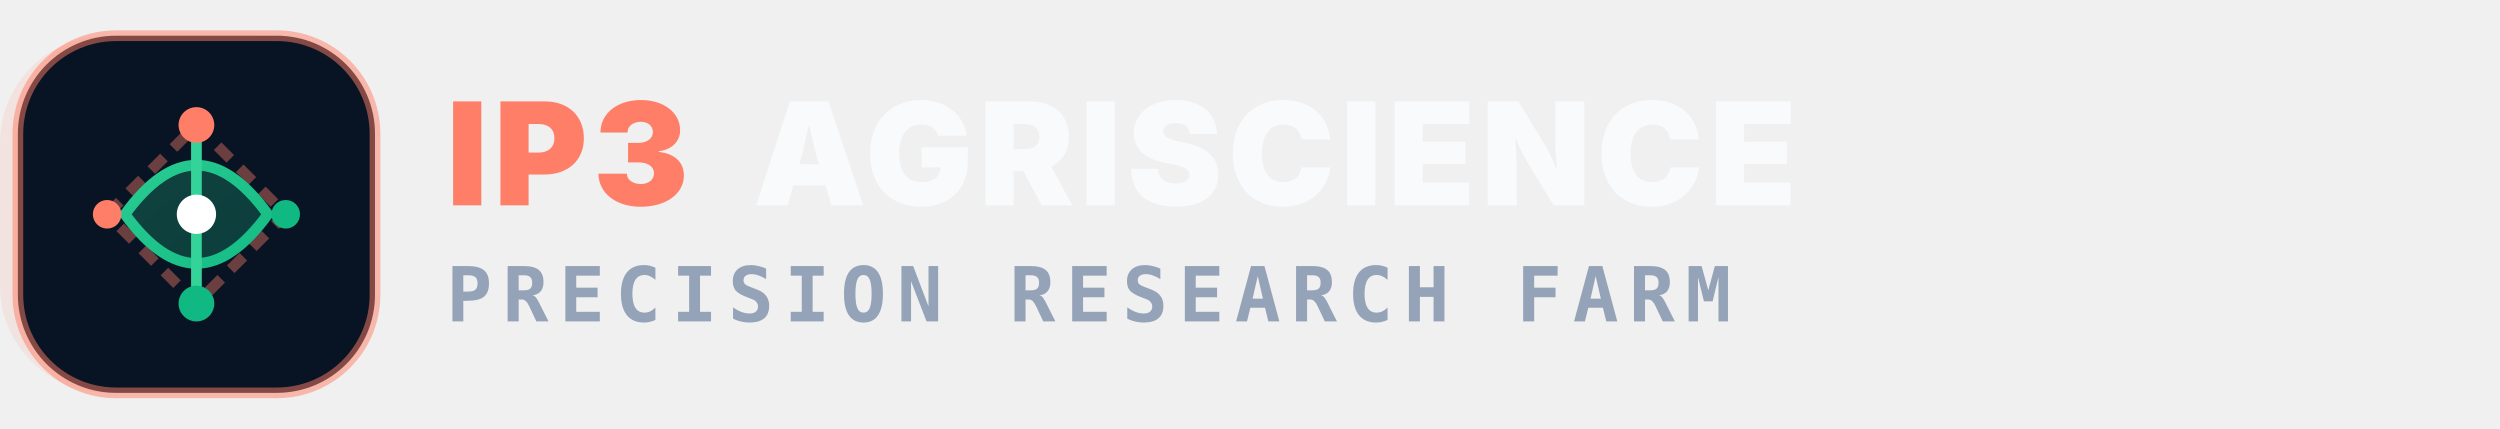
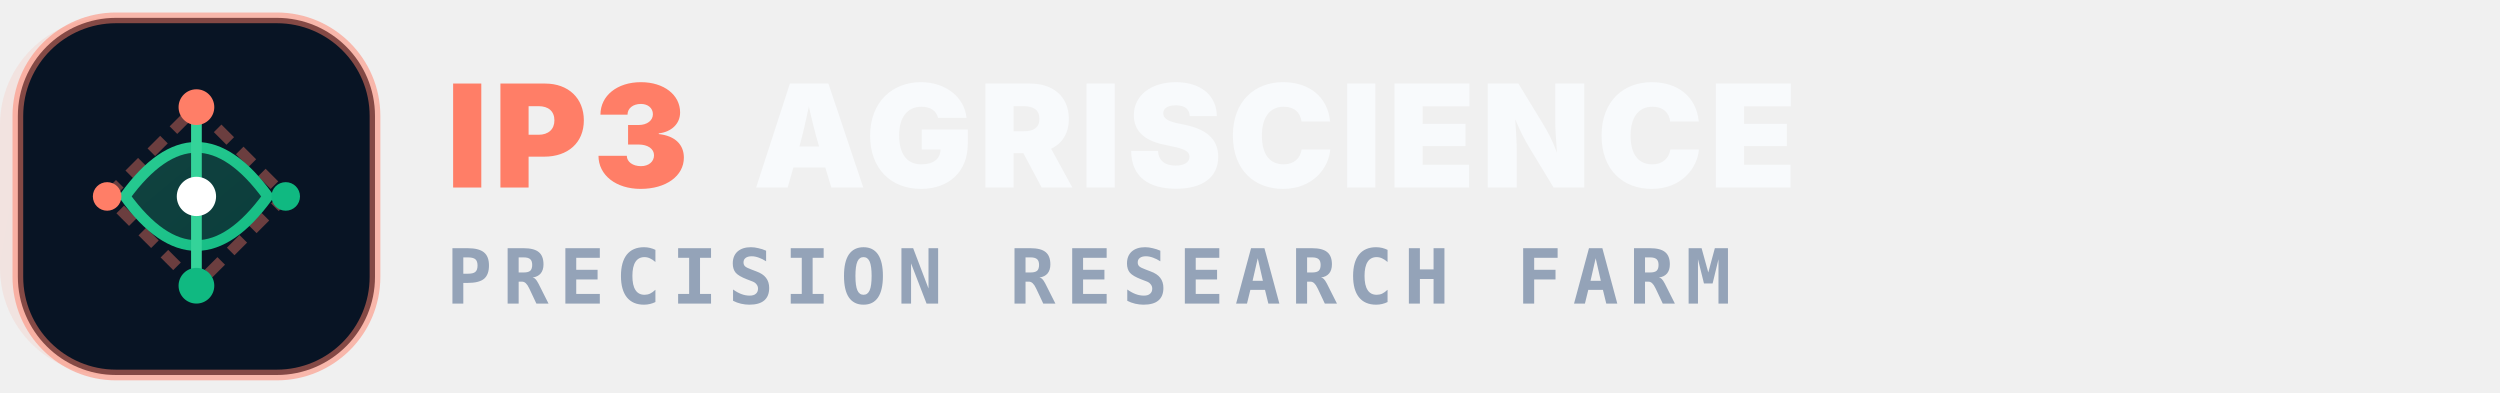
- <svg xmlns="http://www.w3.org/2000/svg" viewBox="0 0 280 48" width="280" height="48" fill="none">
+ <svg xmlns="http://www.w3.org/2000/svg" viewBox="0 2 280 44" fill="none">
  <g id="logo-emblem">
    <defs>
      <linearGradient id="emblem-grad" x1="0" y1="0" x2="40" y2="40" gradientUnits="userSpaceOnUse">
        <stop offset="0%" stop-color="#ff7e67" />
        <stop offset="100%" stop-color="#e05e47" />
      </linearGradient>
      <linearGradient id="leaf-grad" x1="12" y1="8" x2="32" y2="32" gradientUnits="userSpaceOnUse">
        <stop offset="0%" stop-color="#34d399" />
        <stop offset="100%" stop-color="#10b981" />
      </linearGradient>
      <linearGradient id="gold-glow" x1="0" y1="0" x2="280" y2="48" gradientUnits="userSpaceOnUse">
        <stop offset="0%" stop-color="#ff7e67" stop-opacity="0.12" />
        <stop offset="100%" stop-color="#10b981" stop-opacity="0" />
      </linearGradient>
    </defs>
    <rect x="0" y="4" width="40" height="40" rx="12" fill="url(#gold-glow)" />
    <rect x="2" y="4" width="40" height="40" rx="11" fill="#081424" stroke="#ff7e67" stroke-width="1.2" stroke-opacity="0.5" />
    <path d="M12 24 L22 14 L32 24 L22 34 Z" stroke="#ff7e67" stroke-width="1.2" stroke-dasharray="2 1.5" stroke-opacity="0.4" fill="none" />
    <path d="M14 24 Q 22 13 30 24 Q 22 35 14 24 Z" fill="url(#leaf-grad)" fill-opacity="0.25" stroke="url(#leaf-grad)" stroke-width="1.2" />
    <path d="M22 15 L22 33" stroke="#34d399" stroke-width="1.2" stroke-linecap="round" />
    <circle cx="22" cy="14" r="2" fill="#ff7e67" />
    <circle cx="22" cy="24" r="2.2" fill="#ffffff" />
    <circle cx="22" cy="34" r="2" fill="#10b981" />
    <circle cx="12" cy="24" r="1.6" fill="#ff7e67" />
    <circle cx="32" cy="24" r="1.6" fill="#10b981" />
  </g>
  <g id="logo-text" transform="translate(50, 0)">
    <text x="0" y="23" font-family="'Archivo', 'Plus Jakarta Sans', system-ui, -apple-system, sans-serif" font-weight="900" font-size="16" letter-spacing="0.04em" fill="#f8fafc">
      <tspan fill="#ff7e67">IP3</tspan>
      <tspan dx="4" fill="#f8fafc">AGRISCIENCE</tspan>
    </text>
    <text x="0" y="36" font-family="'JetBrains Mono', 'IBM Plex Mono', ui-monospace, monospace" font-weight="700" font-size="8.5" letter-spacing="0.14em" fill="#94a3b8">
      PRECISION RESEARCH FARM
    </text>
  </g>
</svg>
